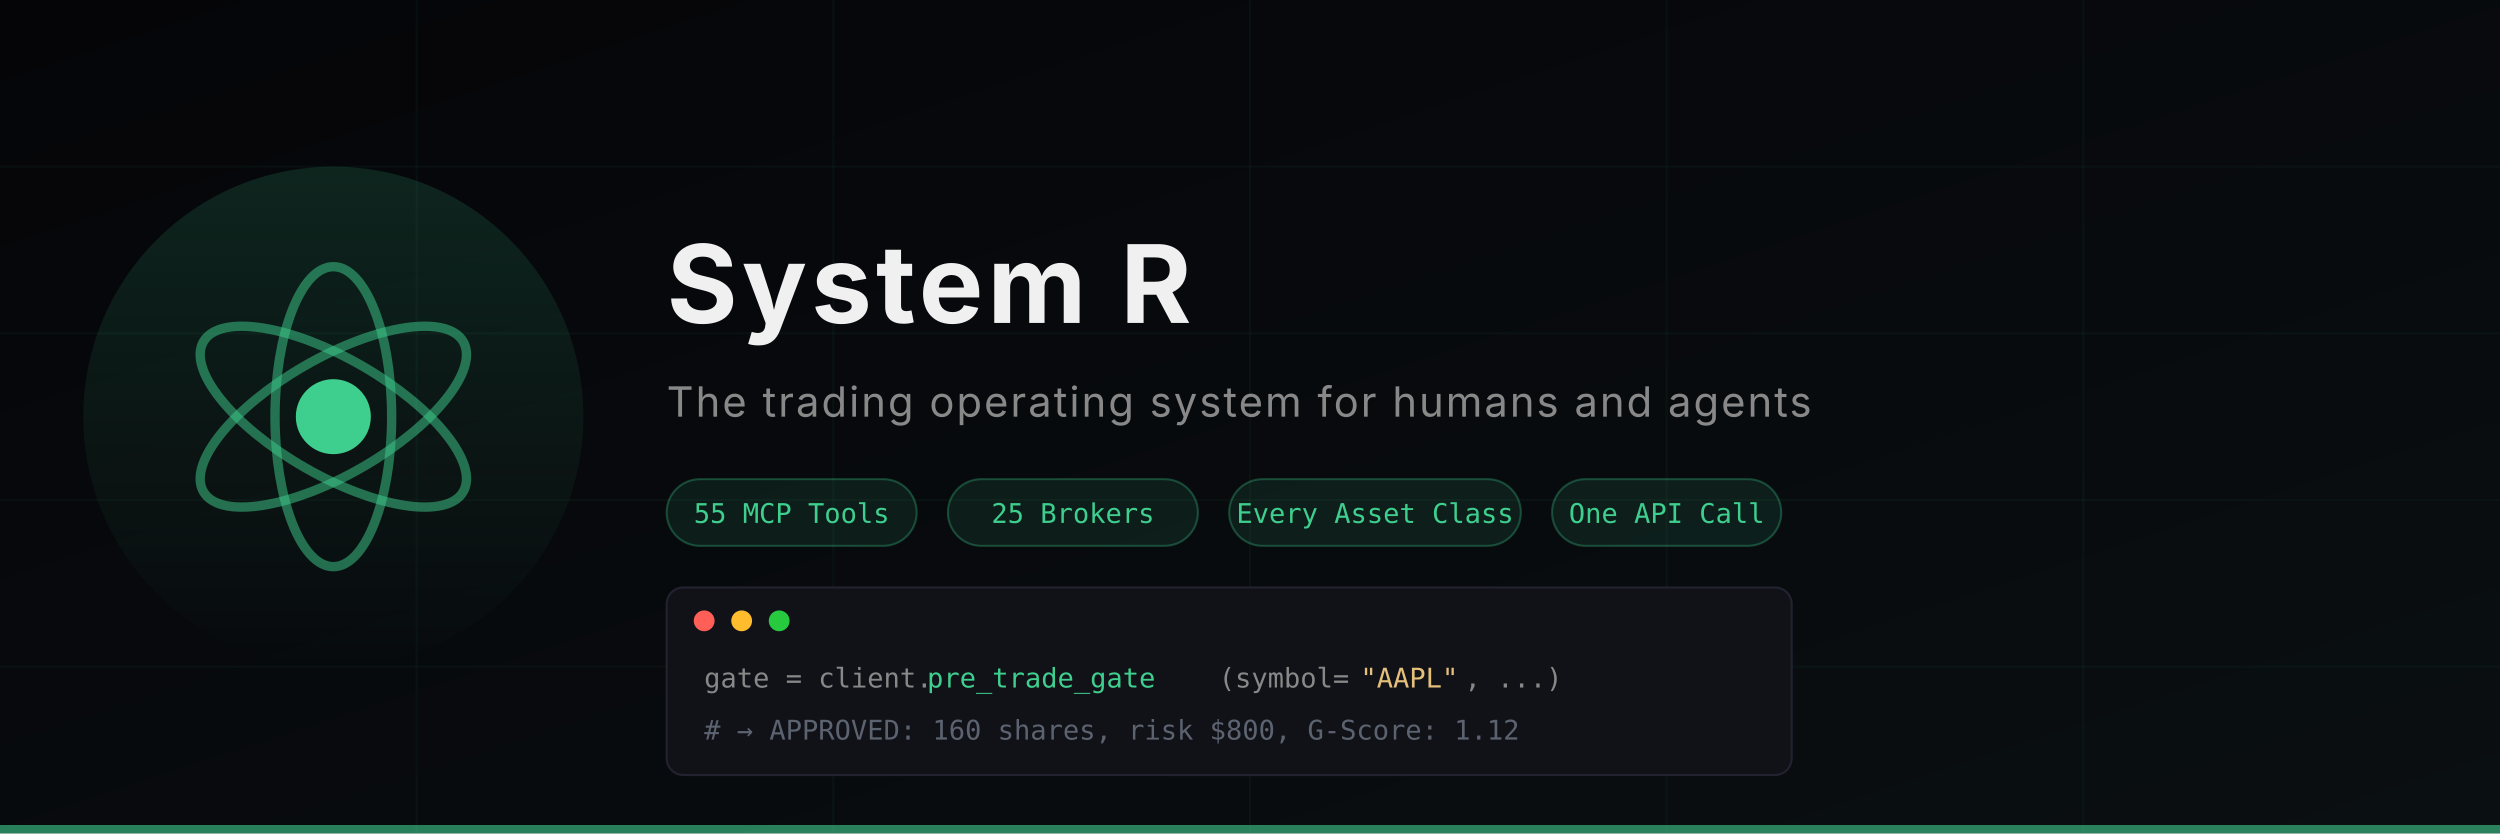
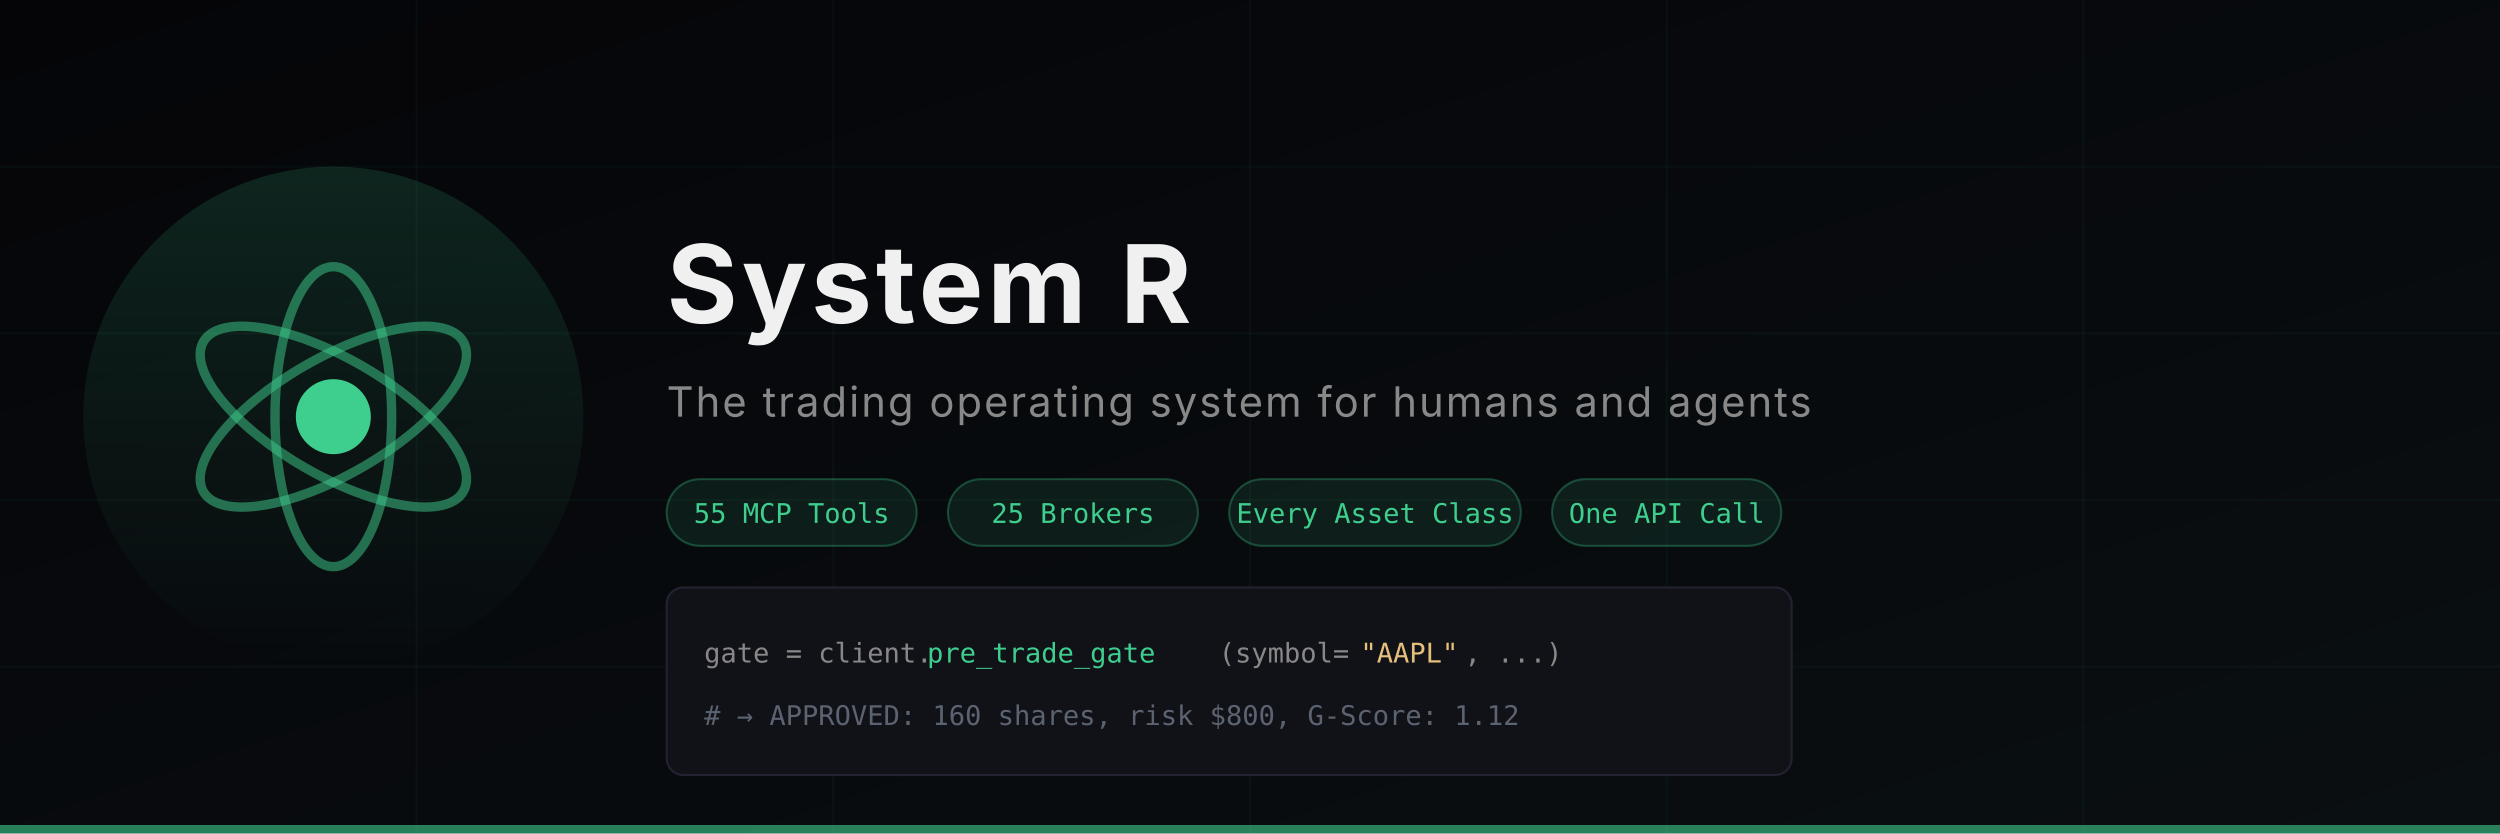
<svg xmlns="http://www.w3.org/2000/svg" viewBox="0 0 1200 400" width="1200" height="400">
  <defs>
    <linearGradient id="bg" x1="0" y1="0" x2="1" y2="1">
      <stop offset="0%" stop-color="#050508" />
      <stop offset="100%" stop-color="#0A0F12" />
    </linearGradient>
    <linearGradient id="glow" x1="0" y1="0" x2="0" y2="1">
      <stop offset="0%" stop-color="#3ECF8E" stop-opacity="0.15" />
      <stop offset="100%" stop-color="#3ECF8E" stop-opacity="0" />
    </linearGradient>
  </defs>
  <rect width="1200" height="400" fill="url(#bg)" />
  <g stroke="#3ECF8E" stroke-opacity="0.04" stroke-width="1">
    <line x1="0" y1="80" x2="1200" y2="80" />
    <line x1="0" y1="160" x2="1200" y2="160" />
    <line x1="0" y1="240" x2="1200" y2="240" />
    <line x1="0" y1="320" x2="1200" y2="320" />
    <line x1="200" y1="0" x2="200" y2="400" />
    <line x1="400" y1="0" x2="400" y2="400" />
    <line x1="600" y1="0" x2="600" y2="400" />
    <line x1="800" y1="0" x2="800" y2="400" />
    <line x1="1000" y1="0" x2="1000" y2="400" />
  </g>
  <ellipse cx="160" cy="200" rx="120" ry="120" fill="url(#glow)" />
  <g transform="translate(160 200)">
    <ellipse rx="28" ry="72" fill="none" stroke="#3ECF8E" stroke-opacity="0.5" stroke-width="4.5" />
    <ellipse rx="28" ry="72" fill="none" stroke="#3ECF8E" stroke-opacity="0.5" stroke-width="4.5" transform="rotate(60)" />
    <ellipse rx="28" ry="72" fill="none" stroke="#3ECF8E" stroke-opacity="0.5" stroke-width="4.5" transform="rotate(120)" />
    <circle r="18" fill="#3ECF8E" />
  </g>
  <text x="320" y="155" font-family="system-ui, -apple-system, 'Segoe UI', sans-serif" font-size="52" font-weight="700" fill="#F0F0F0" letter-spacing="2">System R</text>
  <text x="320" y="200" font-family="system-ui, -apple-system, 'Segoe UI', sans-serif" font-size="20" fill="#888888" letter-spacing="1">The trading operating system for humans and agents</text>
  <rect x="320" y="230" width="120" height="32" rx="16" fill="#3ECF8E" fill-opacity="0.1" stroke="#3ECF8E" stroke-opacity="0.3" stroke-width="1" />
  <text x="380" y="251" text-anchor="middle" font-family="ui-monospace, SFMono-Regular, monospace" font-size="13" fill="#3ECF8E">55 MCP Tools</text>
  <rect x="455" y="230" width="120" height="32" rx="16" fill="#3ECF8E" fill-opacity="0.1" stroke="#3ECF8E" stroke-opacity="0.3" stroke-width="1" />
  <text x="515" y="251" text-anchor="middle" font-family="ui-monospace, SFMono-Regular, monospace" font-size="13" fill="#3ECF8E">25 Brokers</text>
  <rect x="590" y="230" width="140" height="32" rx="16" fill="#3ECF8E" fill-opacity="0.1" stroke="#3ECF8E" stroke-opacity="0.3" stroke-width="1" />
  <text x="660" y="251" text-anchor="middle" font-family="ui-monospace, SFMono-Regular, monospace" font-size="13" fill="#3ECF8E">Every Asset Class</text>
  <rect x="745" y="230" width="110" height="32" rx="16" fill="#3ECF8E" fill-opacity="0.1" stroke="#3ECF8E" stroke-opacity="0.3" stroke-width="1" />
  <text x="800" y="251" text-anchor="middle" font-family="ui-monospace, SFMono-Regular, monospace" font-size="13" fill="#3ECF8E">One API Call</text>
  <rect x="320" y="282" width="540" height="90" rx="8" fill="#111118" stroke="#222230" stroke-width="1" />
-   <circle cx="338" cy="298" r="5" fill="#FF5F56" />
-   <circle cx="356" cy="298" r="5" fill="#FFBD2E" />
-   <circle cx="374" cy="298" r="5" fill="#27C93F" />
-   <text x="338" y="330" font-family="ui-monospace, SFMono-Regular, 'SF Mono', monospace" font-size="13" fill="#888">gate = client.</text>
-   <text x="445" y="330" font-family="ui-monospace, SFMono-Regular, 'SF Mono', monospace" font-size="13" fill="#3ECF8E">pre_trade_gate</text>
-   <text x="585" y="330" font-family="ui-monospace, SFMono-Regular, 'SF Mono', monospace" font-size="13" fill="#888">(symbol=</text>
-   <text x="653" y="330" font-family="ui-monospace, SFMono-Regular, 'SF Mono', monospace" font-size="13" fill="#E5C07B">"AAPL"</text>
-   <text x="703" y="330" font-family="ui-monospace, SFMono-Regular, 'SF Mono', monospace" font-size="13" fill="#888">, ...)</text>
-   <text x="338" y="355" font-family="ui-monospace, SFMono-Regular, 'SF Mono', monospace" font-size="13" fill="#5C6370"># → APPROVED: 160 shares, risk $800, G-Score: 1.12</text>
+   <text x="338" y="318" font-family="ui-monospace, SFMono-Regular, 'SF Mono', monospace" font-size="13" fill="#888">gate = client.</text>
+   <text x="445" y="318" font-family="ui-monospace, SFMono-Regular, 'SF Mono', monospace" font-size="13" fill="#3ECF8E">pre_trade_gate</text>
+   <text x="585" y="318" font-family="ui-monospace, SFMono-Regular, 'SF Mono', monospace" font-size="13" fill="#888">(symbol=</text>
+   <text x="653" y="318" font-family="ui-monospace, SFMono-Regular, 'SF Mono', monospace" font-size="13" fill="#E5C07B">"AAPL"</text>
+   <text x="703" y="318" font-family="ui-monospace, SFMono-Regular, 'SF Mono', monospace" font-size="13" fill="#888">, ...)</text>
+   <text x="338" y="348" font-family="ui-monospace, SFMono-Regular, 'SF Mono', monospace" font-size="13" fill="#5C6370"># → APPROVED: 160 shares, risk $800, G-Score: 1.12</text>
  <rect x="0" y="396" width="1200" height="4" fill="#3ECF8E" fill-opacity="0.6" />
</svg>
